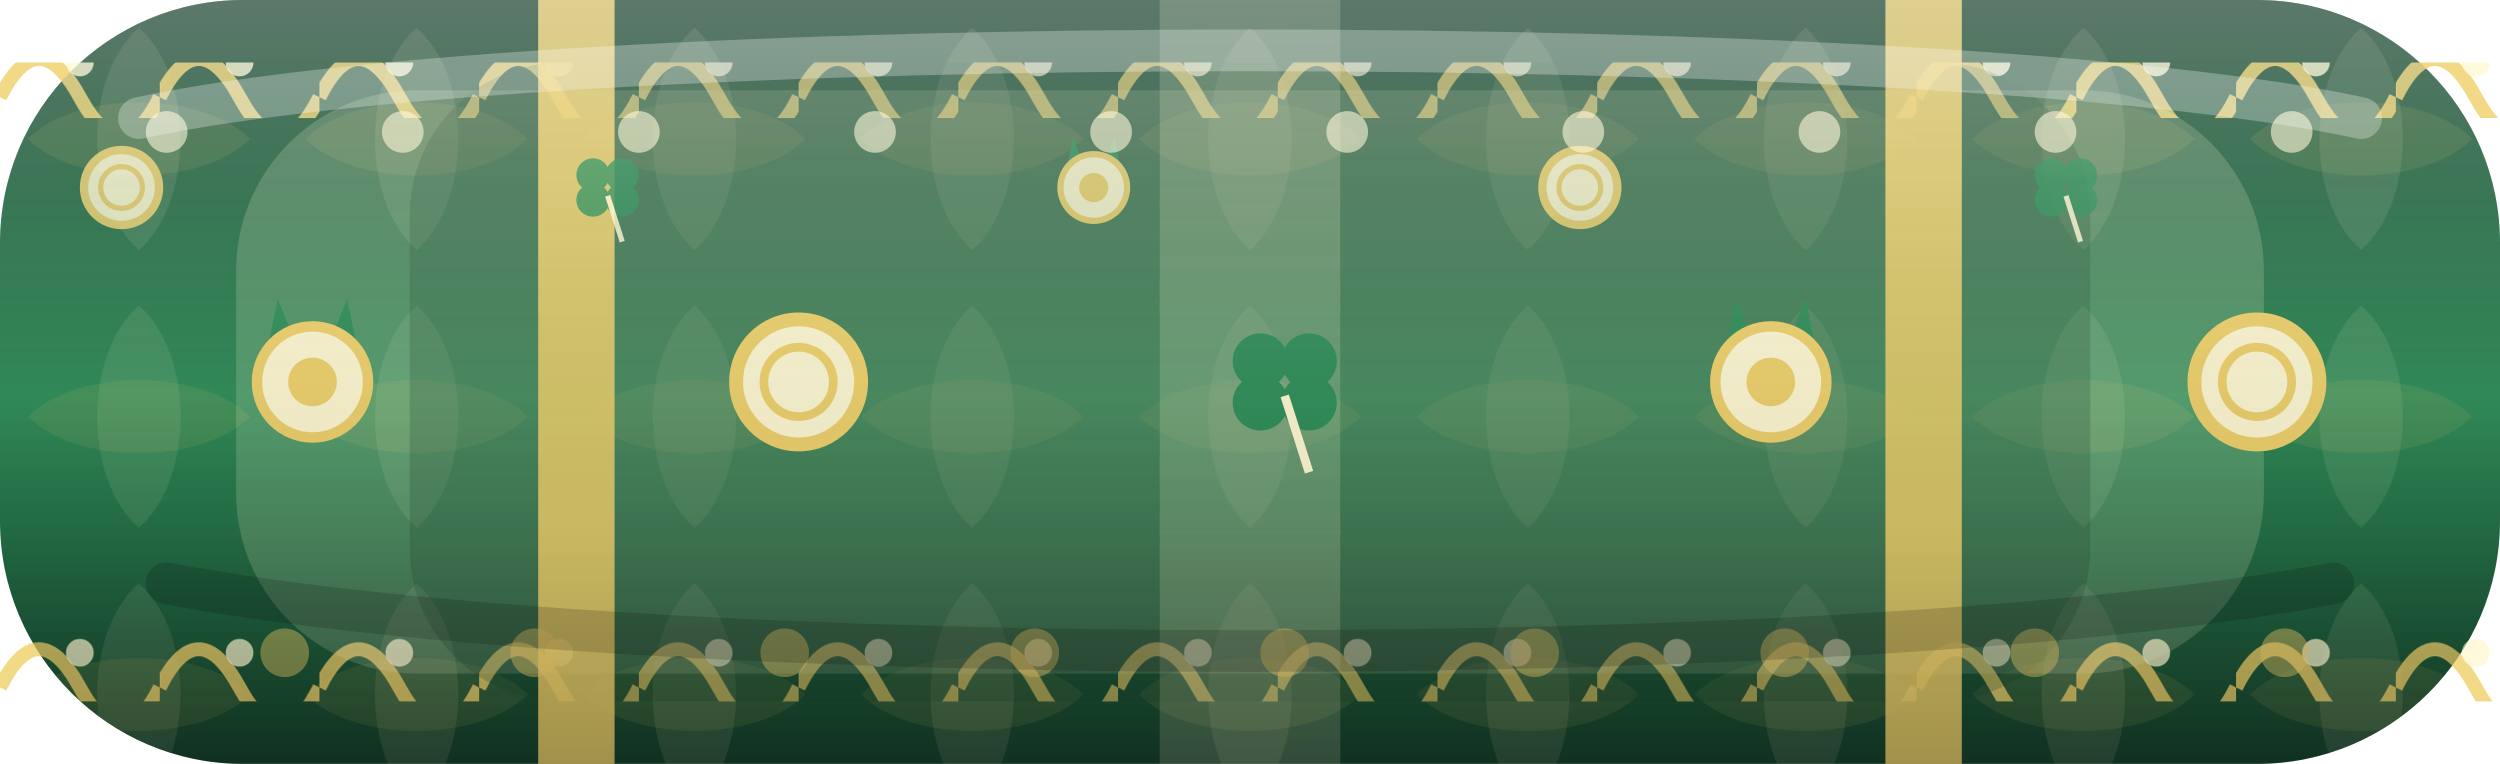
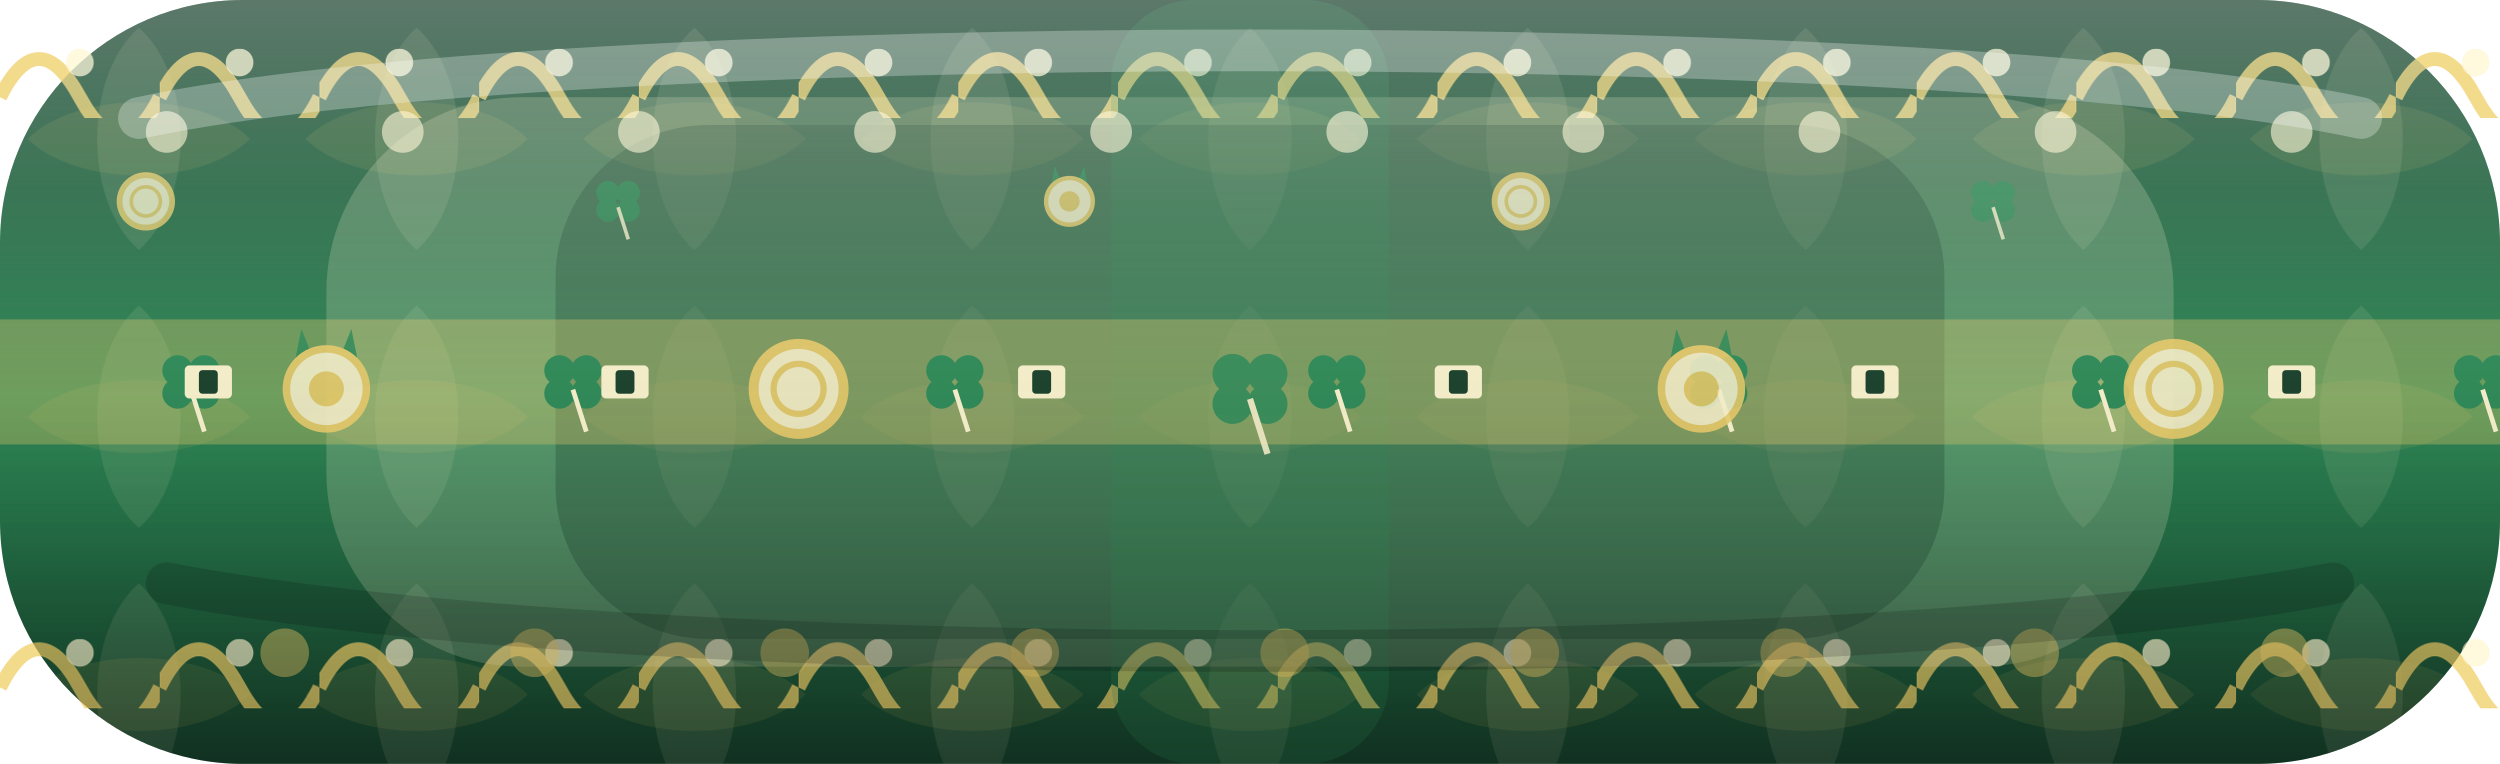
<svg xmlns="http://www.w3.org/2000/svg" width="720" height="220" viewBox="0 0 720 220">
  <defs>
    <linearGradient id="bg" x1="0" y1="0" x2="0" y2="1">
      <stop offset="0%" stop-color="#163f2a" />
      <stop offset="52%" stop-color="#2c8c57" />
      <stop offset="100%" stop-color="#163f2a" />
    </linearGradient>
    <linearGradient id="satin" x1="0" y1="0" x2="0" y2="1">
      <stop offset="0%" stop-color="rgba(255,255,255,0.30)" />
      <stop offset="24%" stop-color="rgba(255,255,255,0.12)" />
      <stop offset="70%" stop-color="rgba(0,0,0,0.06)" />
      <stop offset="100%" stop-color="rgba(0,0,0,0.22)" />
    </linearGradient>
    <pattern id="brocade-stpatrick4" width="80" height="80" patternUnits="userSpaceOnUse">
      <path d="M 40 8 C 56 22, 56 58, 40 72 C 24 58, 24 22, 40 8 Z" fill="#fff7d1" opacity="0.10" />
      <path d="M 8 40 C 22 26, 58 26, 72 40 C 58 54, 22 54, 8 40 Z" fill="#f0d06a" opacity="0.10" />
    </pattern>
    <pattern id="trim-stpatrick4" width="46" height="34" patternUnits="userSpaceOnUse">
      <path d="M 0 28 Q 11 6 23 28 T 46 28" stroke="#f0d06a" stroke-width="4" fill="none" opacity="0.85" />
      <circle cx="23" cy="18" r="4" fill="#fff7d1" opacity="0.8" />
    </pattern>
  </defs>
  <rect width="720" height="220" rx="70" fill="url(#bg)" />
  <rect x="0" y="0" width="720" height="220" rx="70" fill="url(#brocade-stpatrick4)" />
-   <rect x="0" y="18" width="720" height="24" fill="url(#trim-stpatrick4)" opacity="0.95" />
-   <rect x="0" y="178" width="720" height="24" fill="url(#trim-stpatrick4)" opacity="0.95" />
-   <rect x="68" y="26" width="584" height="168" rx="52" fill="#fff7d1" opacity="0.18" />
-   <rect x="118" y="18" width="484" height="184" rx="44" fill="#163f2a" opacity="0.22" />
-   <rect x="155" y="0" width="22" height="220" fill="#f0d06a" opacity="0.85" />
-   <rect x="543" y="0" width="22" height="220" fill="#f0d06a" opacity="0.85" />
-   <rect x="334" y="0" width="52" height="220" fill="#fff7d1" opacity="0.18" />
-   <g opacity="0.98">
-     <g transform="translate(90 110)">
-       <path d="M -10 -24 L -2 -4 L -14 -4 Z M 10 -24 L 2 -4 L 14 -4 Z" fill="#2c8c57" />
-       <circle r="16" fill="#fff7d1" stroke="#f0d06a" stroke-width="3" />
-       <circle r="7" fill="#f0d06a" />
+   <rect x="0" y="14" width="720" height="22" fill="url(#trim-stpatrick4)" opacity="0.90" />
+   <rect x="0" y="184" width="720" height="22" fill="url(#trim-stpatrick4)" opacity="0.90" />
+   <rect x="94" y="28" width="532" height="164" rx="56" fill="#fff7d1" opacity="0.20" />
+   <rect x="160" y="36" width="400" height="148" rx="44" fill="#163f2a" opacity="0.30" />
+   <rect x="320" y="0" width="80" height="220" rx="24" fill="#2c8c57" opacity="0.22" />
+   <rect x="0" y="92" width="720" height="36" fill="#f0d06a" opacity="0.34" />
+   <g transform="translate(55 110)">
+     <circle cx="-3.85" cy="-3.3" r="4.4" fill="#2c8c57" />
+     <circle cx="-3.85" cy="3.3" r="4.4" fill="#2c8c57" />
+     <circle cx="3.85" cy="-3.3" r="4.4" fill="#2c8c57" />
+     <circle cx="3.85" cy="3.3" r="4.4" fill="#2c8c57" />
+     <path d="M 0 2.2 L 3.85 14.3" stroke="#fff7d1" stroke-width="1.375" />
+   </g>
+   <g transform="translate(165 110)">
+     <circle cx="-3.85" cy="-3.3" r="4.4" fill="#2c8c57" />
+     <circle cx="-3.85" cy="3.3" r="4.4" fill="#2c8c57" />
+     <circle cx="3.85" cy="-3.3" r="4.4" fill="#2c8c57" />
+     <circle cx="3.85" cy="3.3" r="4.4" fill="#2c8c57" />
+     <path d="M 0 2.2 L 3.85 14.3" stroke="#fff7d1" stroke-width="1.375" />
+   </g>
+   <g transform="translate(275 110)">
+     <circle cx="-3.85" cy="-3.3" r="4.4" fill="#2c8c57" />
+     <circle cx="-3.85" cy="3.3" r="4.4" fill="#2c8c57" />
+     <circle cx="3.85" cy="-3.3" r="4.4" fill="#2c8c57" />
+     <circle cx="3.85" cy="3.3" r="4.4" fill="#2c8c57" />
+     <path d="M 0 2.2 L 3.85 14.3" stroke="#fff7d1" stroke-width="1.375" />
+   </g>
+   <g transform="translate(385 110)">
+     <circle cx="-3.85" cy="-3.3" r="4.4" fill="#2c8c57" />
+     <circle cx="-3.85" cy="3.3" r="4.4" fill="#2c8c57" />
+     <circle cx="3.85" cy="-3.3" r="4.4" fill="#2c8c57" />
+     <circle cx="3.85" cy="3.3" r="4.4" fill="#2c8c57" />
+     <path d="M 0 2.2 L 3.85 14.3" stroke="#fff7d1" stroke-width="1.375" />
+   </g>
+   <g transform="translate(495 110)">
+     <circle cx="-3.85" cy="-3.3" r="4.4" fill="#2c8c57" />
+     <circle cx="-3.85" cy="3.3" r="4.4" fill="#2c8c57" />
+     <circle cx="3.85" cy="-3.3" r="4.4" fill="#2c8c57" />
+     <circle cx="3.85" cy="3.3" r="4.4" fill="#2c8c57" />
+     <path d="M 0 2.2 L 3.85 14.3" stroke="#fff7d1" stroke-width="1.375" />
+   </g>
+   <g transform="translate(605 110)">
+     <circle cx="-3.85" cy="-3.3" r="4.4" fill="#2c8c57" />
+     <circle cx="-3.85" cy="3.3" r="4.4" fill="#2c8c57" />
+     <circle cx="3.85" cy="-3.3" r="4.4" fill="#2c8c57" />
+     <circle cx="3.85" cy="3.3" r="4.4" fill="#2c8c57" />
+     <path d="M 0 2.2 L 3.85 14.3" stroke="#fff7d1" stroke-width="1.375" />
+   </g>
+   <g transform="translate(715 110)">
+     <circle cx="-3.85" cy="-3.3" r="4.4" fill="#2c8c57" />
+     <circle cx="-3.85" cy="3.3" r="4.4" fill="#2c8c57" />
+     <circle cx="3.85" cy="-3.3" r="4.4" fill="#2c8c57" />
+     <circle cx="3.85" cy="3.3" r="4.4" fill="#2c8c57" />
+     <path d="M 0 2.2 L 3.85 14.3" stroke="#fff7d1" stroke-width="1.375" />
+   </g>
+   <g transform="translate(60 110)">
+     <rect x="-6.8" y="-4.76" width="13.6" height="9.52" rx="1.36" fill="#fff7d1" />
+     <rect x="-2.72" y="-3.4" width="5.44" height="6.8" rx="1.02" fill="#163f2a" />
+   </g>
+   <g transform="translate(180 110)">
+     <rect x="-6.8" y="-4.76" width="13.6" height="9.52" rx="1.36" fill="#fff7d1" />
+     <rect x="-2.72" y="-3.4" width="5.44" height="6.8" rx="1.02" fill="#163f2a" />
+   </g>
+   <g transform="translate(300 110)">
+     <rect x="-6.8" y="-4.76" width="13.6" height="9.52" rx="1.36" fill="#fff7d1" />
+     <rect x="-2.72" y="-3.4" width="5.44" height="6.8" rx="1.02" fill="#163f2a" />
+   </g>
+   <g transform="translate(420 110)">
+     <rect x="-6.8" y="-4.76" width="13.6" height="9.52" rx="1.36" fill="#fff7d1" />
+     <rect x="-2.72" y="-3.4" width="5.44" height="6.8" rx="1.02" fill="#163f2a" />
+   </g>
+   <g transform="translate(540 110)">
+     <rect x="-6.8" y="-4.76" width="13.6" height="9.52" rx="1.36" fill="#fff7d1" />
+     <rect x="-2.72" y="-3.4" width="5.44" height="6.8" rx="1.02" fill="#163f2a" />
+   </g>
+   <g transform="translate(660 110)">
+     <rect x="-6.8" y="-4.76" width="13.6" height="9.52" rx="1.36" fill="#fff7d1" />
+     <rect x="-2.72" y="-3.4" width="5.44" height="6.8" rx="1.02" fill="#163f2a" />
+   </g>
+   <g opacity="0.74">
+     <g transform="translate(42 58)">
+       <circle r="7.56" fill="#fff7d1" stroke="#f0d06a" stroke-width="1.68" />
+       <circle r="4.2" fill="none" stroke="#f0d06a" stroke-width="1.05" />
    </g>
-     <g transform="translate(230 110)">
-       <circle r="18" fill="#fff7d1" stroke="#f0d06a" stroke-width="4" />
-       <circle r="10" fill="none" stroke="#f0d06a" stroke-width="2.5" />
+     <g transform="translate(178 58)">
+       <circle cx="-2.94" cy="-2.52" r="3.36" fill="#2c8c57" />
+       <circle cx="-2.94" cy="2.52" r="3.36" fill="#2c8c57" />
+       <circle cx="2.94" cy="-2.52" r="3.36" fill="#2c8c57" />
+       <circle cx="2.94" cy="2.52" r="3.36" fill="#2c8c57" />
+       <path d="M 0 1.68 L 2.94 10.92" stroke="#fff7d1" stroke-width="1.05" />
    </g>
-     <g transform="translate(370 110)">
-       <circle cx="-7" cy="-6" r="8" fill="#2c8c57" />
-       <circle cx="-7" cy="6" r="8" fill="#2c8c57" />
-       <circle cx="7" cy="-6" r="8" fill="#2c8c57" />
-       <circle cx="7" cy="6" r="8" fill="#2c8c57" />
-       <path d="M 0 4 L 7 26" stroke="#fff7d1" stroke-width="2.5" />
+     <g transform="translate(308 58)">
+       <path d="M -4.2 -10.08 L -0.84 -1.68 L -5.88 -1.68 Z M 4.2 -10.08 L 0.84 -1.68 L 5.88 -1.68 Z" fill="#2c8c57" />
+       <circle r="6.72" fill="#fff7d1" stroke="#f0d06a" stroke-width="1.26" />
+       <circle r="2.94" fill="#f0d06a" />
    </g>
-     <g transform="translate(510 110)">
-       <path d="M -10 -24 L -2 -4 L -14 -4 Z M 10 -24 L 2 -4 L 14 -4 Z" fill="#2c8c57" />
-       <circle r="16" fill="#fff7d1" stroke="#f0d06a" stroke-width="3" />
-       <circle r="7" fill="#f0d06a" />
+     <g transform="translate(438 58)">
+       <circle r="7.56" fill="#fff7d1" stroke="#f0d06a" stroke-width="1.68" />
+       <circle r="4.2" fill="none" stroke="#f0d06a" stroke-width="1.05" />
    </g>
-     <g transform="translate(650 110)">
-       <circle r="18" fill="#fff7d1" stroke="#f0d06a" stroke-width="4" />
-       <circle r="10" fill="none" stroke="#f0d06a" stroke-width="2.5" />
+     <g transform="translate(574 58)">
+       <circle cx="-2.94" cy="-2.52" r="3.36" fill="#2c8c57" />
+       <circle cx="-2.94" cy="2.52" r="3.36" fill="#2c8c57" />
+       <circle cx="2.94" cy="-2.52" r="3.36" fill="#2c8c57" />
+       <circle cx="2.94" cy="2.52" r="3.36" fill="#2c8c57" />
+       <path d="M 0 1.68 L 2.94 10.92" stroke="#fff7d1" stroke-width="1.05" />
    </g>
  </g>
-   <g opacity="0.82">
-     <g transform="translate(35 54)">
-       <circle r="10.8" fill="#fff7d1" stroke="#f0d06a" stroke-width="2.4" />
-       <circle r="6" fill="none" stroke="#f0d06a" stroke-width="1.5" />
+   <g opacity="0.88">
+     <g transform="translate(94 112)">
+       <path d="M -7.2 -17.28 L -1.44 -2.88 L -10.08 -2.88 Z M 7.2 -17.28 L 1.44 -2.88 L 10.08 -2.88 Z" fill="#2c8c57" />
+       <circle r="11.52" fill="#fff7d1" stroke="#f0d06a" stroke-width="2.16" />
+       <circle r="5.04" fill="#f0d06a" />
    </g>
-     <g transform="translate(175 54)">
-       <circle cx="-4.2" cy="-3.6" r="4.8" fill="#2c8c57" />
-       <circle cx="-4.2" cy="3.6" r="4.8" fill="#2c8c57" />
-       <circle cx="4.2" cy="-3.6" r="4.8" fill="#2c8c57" />
-       <circle cx="4.2" cy="3.6" r="4.8" fill="#2c8c57" />
-       <path d="M 0 2.4 L 4.2 15.6" stroke="#fff7d1" stroke-width="1.5" />
+     <g transform="translate(230 112)">
+       <circle r="12.96" fill="#fff7d1" stroke="#f0d06a" stroke-width="2.88" />
+       <circle r="7.2" fill="none" stroke="#f0d06a" stroke-width="1.8" />
    </g>
-     <g transform="translate(315 54)">
-       <path d="M -6 -14.4 L -1.2 -2.4 L -8.4 -2.4 Z M 6 -14.4 L 1.2 -2.4 L 8.4 -2.4 Z" fill="#2c8c57" />
-       <circle r="9.6" fill="#fff7d1" stroke="#f0d06a" stroke-width="1.8" />
-       <circle r="4.2" fill="#f0d06a" />
+     <g transform="translate(360 112)">
+       <circle cx="-5.04" cy="-4.32" r="5.76" fill="#2c8c57" />
+       <circle cx="-5.04" cy="4.32" r="5.76" fill="#2c8c57" />
+       <circle cx="5.04" cy="-4.32" r="5.76" fill="#2c8c57" />
+       <circle cx="5.04" cy="4.32" r="5.76" fill="#2c8c57" />
+       <path d="M 0 2.88 L 5.04 18.72" stroke="#fff7d1" stroke-width="1.8" />
    </g>
-     <g transform="translate(455 54)">
-       <circle r="10.8" fill="#fff7d1" stroke="#f0d06a" stroke-width="2.4" />
-       <circle r="6" fill="none" stroke="#f0d06a" stroke-width="1.5" />
+     <g transform="translate(490 112)">
+       <path d="M -7.2 -17.28 L -1.44 -2.88 L -10.08 -2.88 Z M 7.2 -17.28 L 1.44 -2.88 L 10.08 -2.88 Z" fill="#2c8c57" />
+       <circle r="11.52" fill="#fff7d1" stroke="#f0d06a" stroke-width="2.16" />
+       <circle r="5.04" fill="#f0d06a" />
    </g>
-     <g transform="translate(595 54)">
-       <circle cx="-4.2" cy="-3.6" r="4.8" fill="#2c8c57" />
-       <circle cx="-4.2" cy="3.6" r="4.8" fill="#2c8c57" />
-       <circle cx="4.2" cy="-3.6" r="4.8" fill="#2c8c57" />
-       <circle cx="4.2" cy="3.6" r="4.8" fill="#2c8c57" />
-       <path d="M 0 2.4 L 4.2 15.6" stroke="#fff7d1" stroke-width="1.5" />
+     <g transform="translate(626 112)">
+       <circle r="12.96" fill="#fff7d1" stroke="#f0d06a" stroke-width="2.88" />
+       <circle r="7.2" fill="none" stroke="#f0d06a" stroke-width="1.8" />
    </g>
  </g>
  <g opacity="0.82">
    <circle cx="48" cy="38" r="6" fill="#fff7d1" opacity="0.72" />
    <circle cx="116" cy="38" r="6" fill="#fff7d1" opacity="0.72" />
    <circle cx="184" cy="38" r="6" fill="#fff7d1" opacity="0.72" />
    <circle cx="252" cy="38" r="6" fill="#fff7d1" opacity="0.72" />
    <circle cx="320" cy="38" r="6" fill="#fff7d1" opacity="0.72" />
    <circle cx="388" cy="38" r="6" fill="#fff7d1" opacity="0.72" />
    <circle cx="456" cy="38" r="6" fill="#fff7d1" opacity="0.72" />
    <circle cx="524" cy="38" r="6" fill="#fff7d1" opacity="0.72" />
    <circle cx="592" cy="38" r="6" fill="#fff7d1" opacity="0.72" />
    <circle cx="660" cy="38" r="6" fill="#fff7d1" opacity="0.72" />
  </g>
  <g opacity="0.72">
    <circle cx="82" cy="188" r="7" fill="#f0d06a" opacity="0.65" />
    <circle cx="154" cy="188" r="7" fill="#f0d06a" opacity="0.65" />
    <circle cx="226" cy="188" r="7" fill="#f0d06a" opacity="0.65" />
    <circle cx="298" cy="188" r="7" fill="#f0d06a" opacity="0.65" />
    <circle cx="370" cy="188" r="7" fill="#f0d06a" opacity="0.65" />
    <circle cx="442" cy="188" r="7" fill="#f0d06a" opacity="0.65" />
    <circle cx="514" cy="188" r="7" fill="#f0d06a" opacity="0.65" />
    <circle cx="586" cy="188" r="7" fill="#f0d06a" opacity="0.65" />
    <circle cx="658" cy="188" r="7" fill="#f0d06a" opacity="0.65" />
  </g>
  <rect x="0" y="0" width="720" height="220" rx="70" fill="url(#satin)" />
  <path d="M 40 34 C 160 8, 560 8, 680 34" stroke="rgba(255,255,255,0.28)" stroke-width="12" stroke-linecap="round" fill="none" />
  <path d="M 48 168 C 184 194, 536 194, 672 168" stroke="rgba(0,0,0,0.16)" stroke-width="12" stroke-linecap="round" fill="none" />
</svg>
